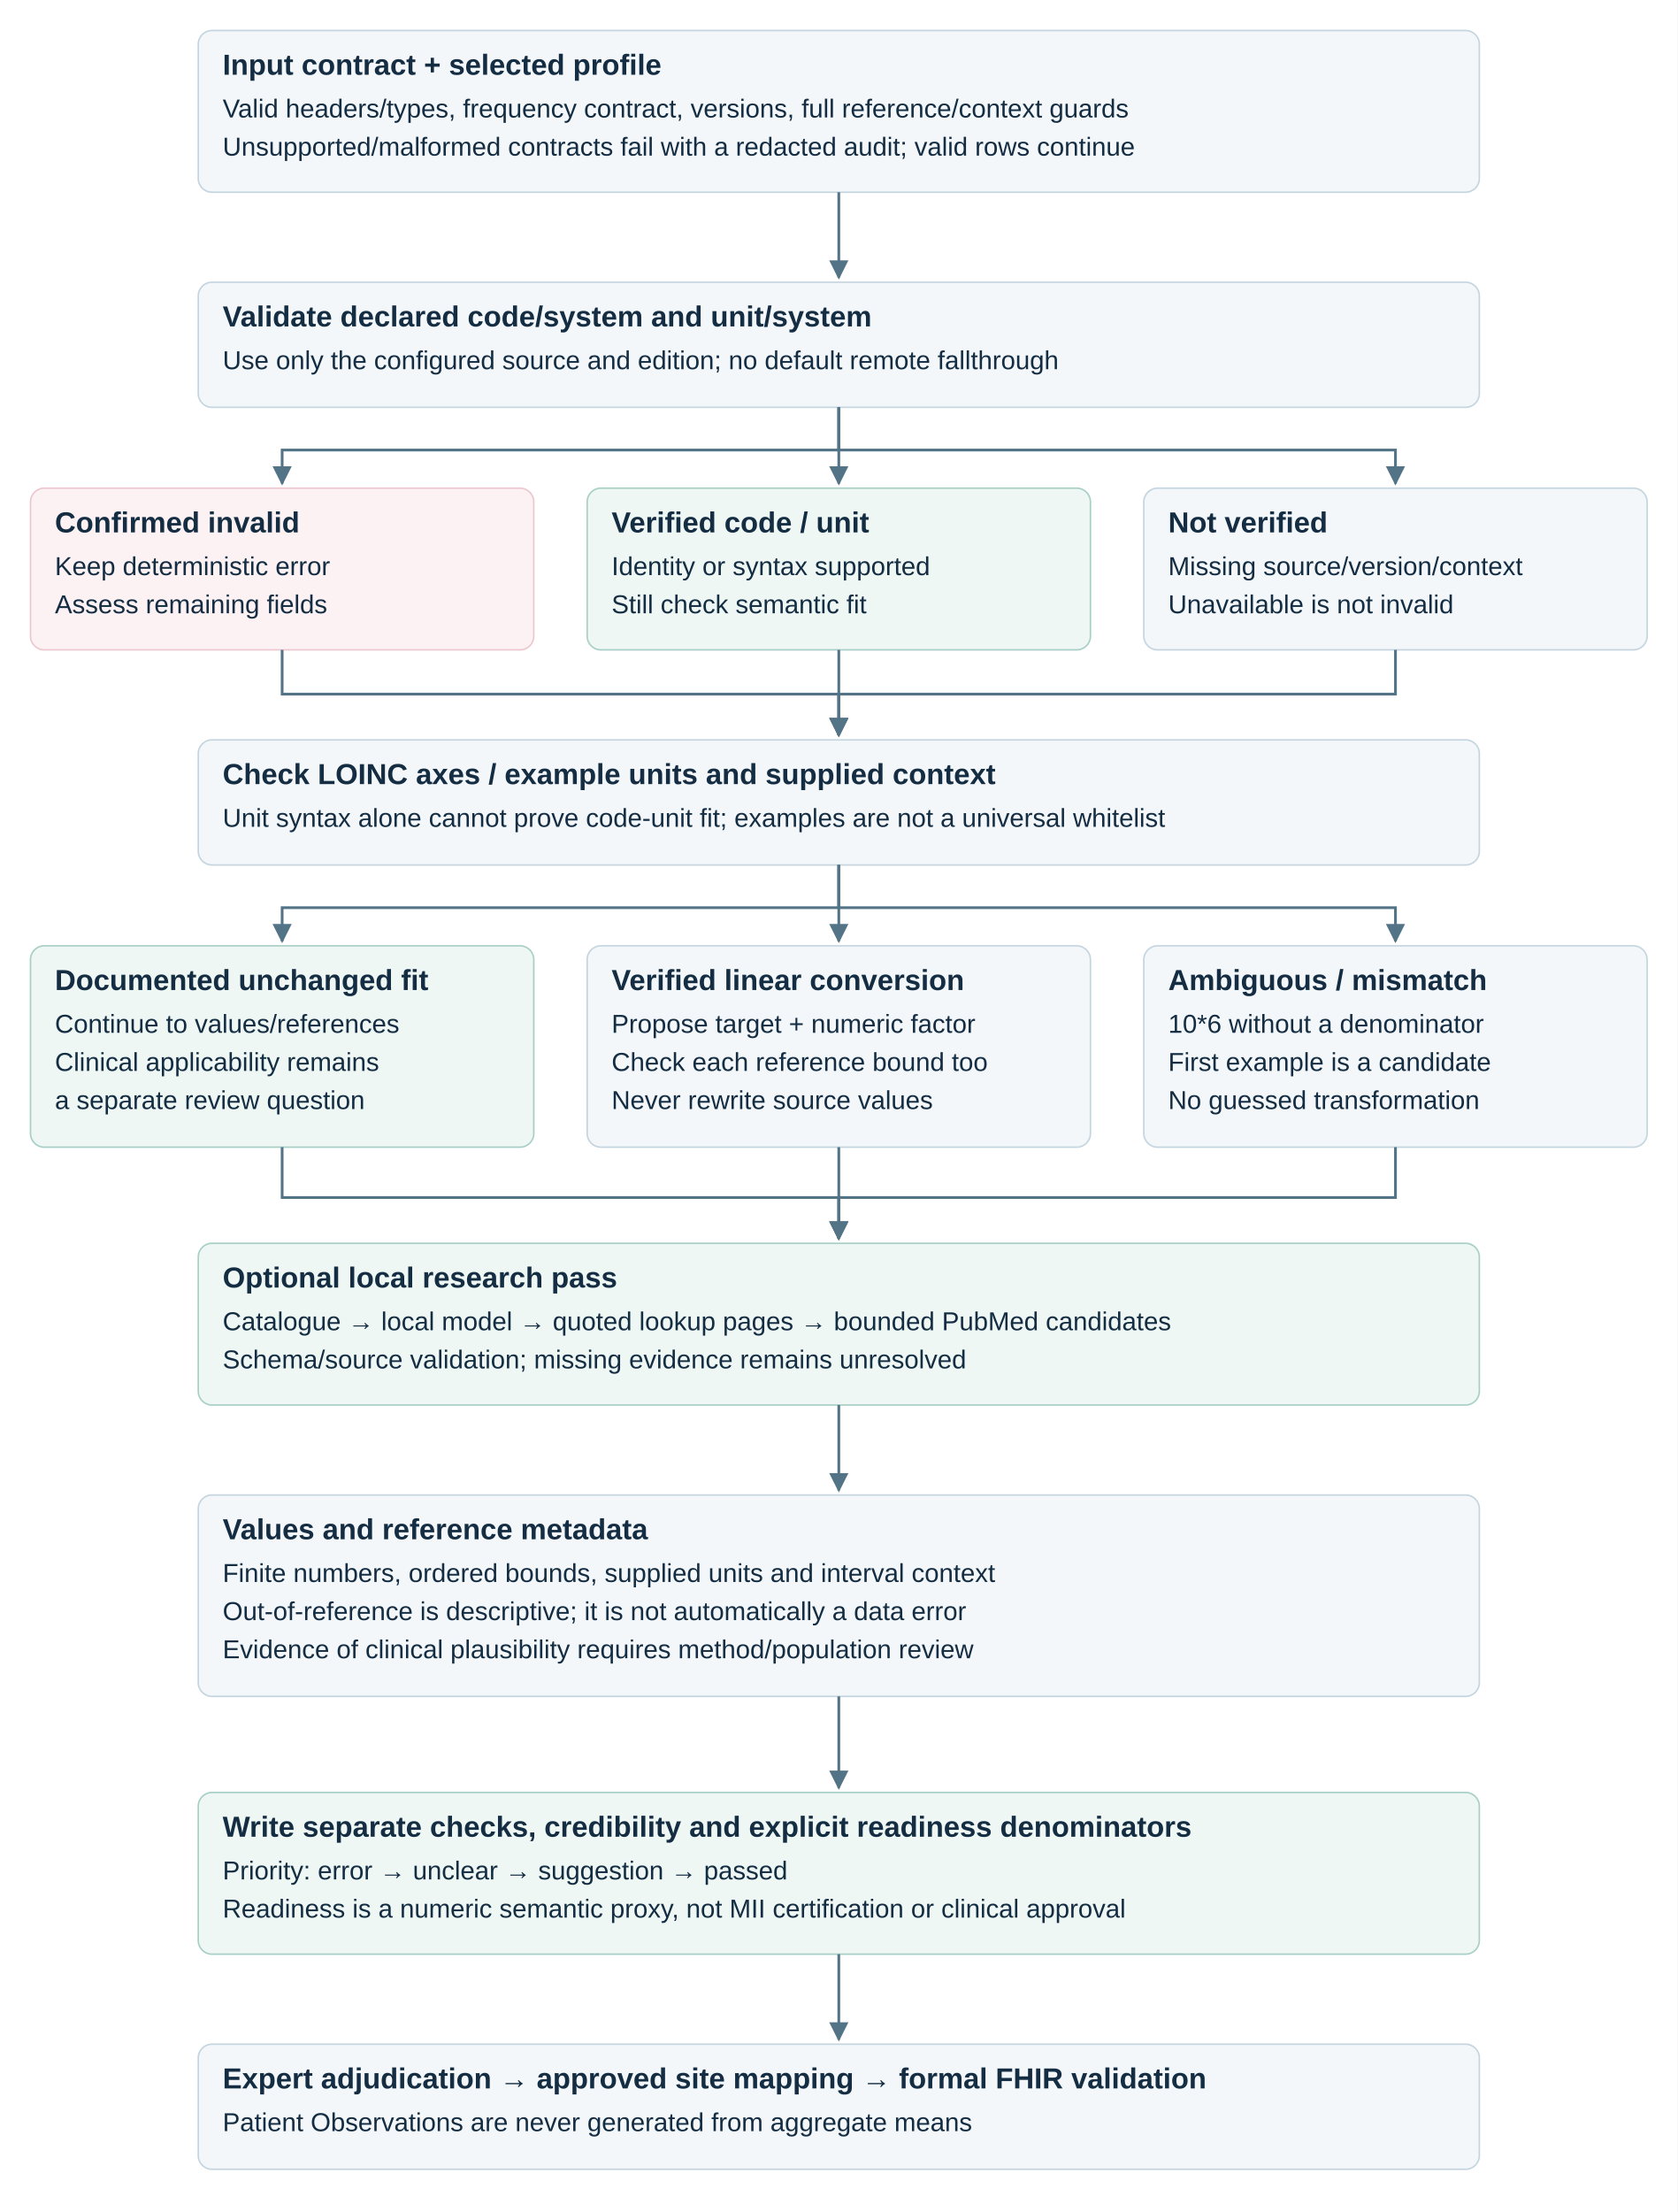
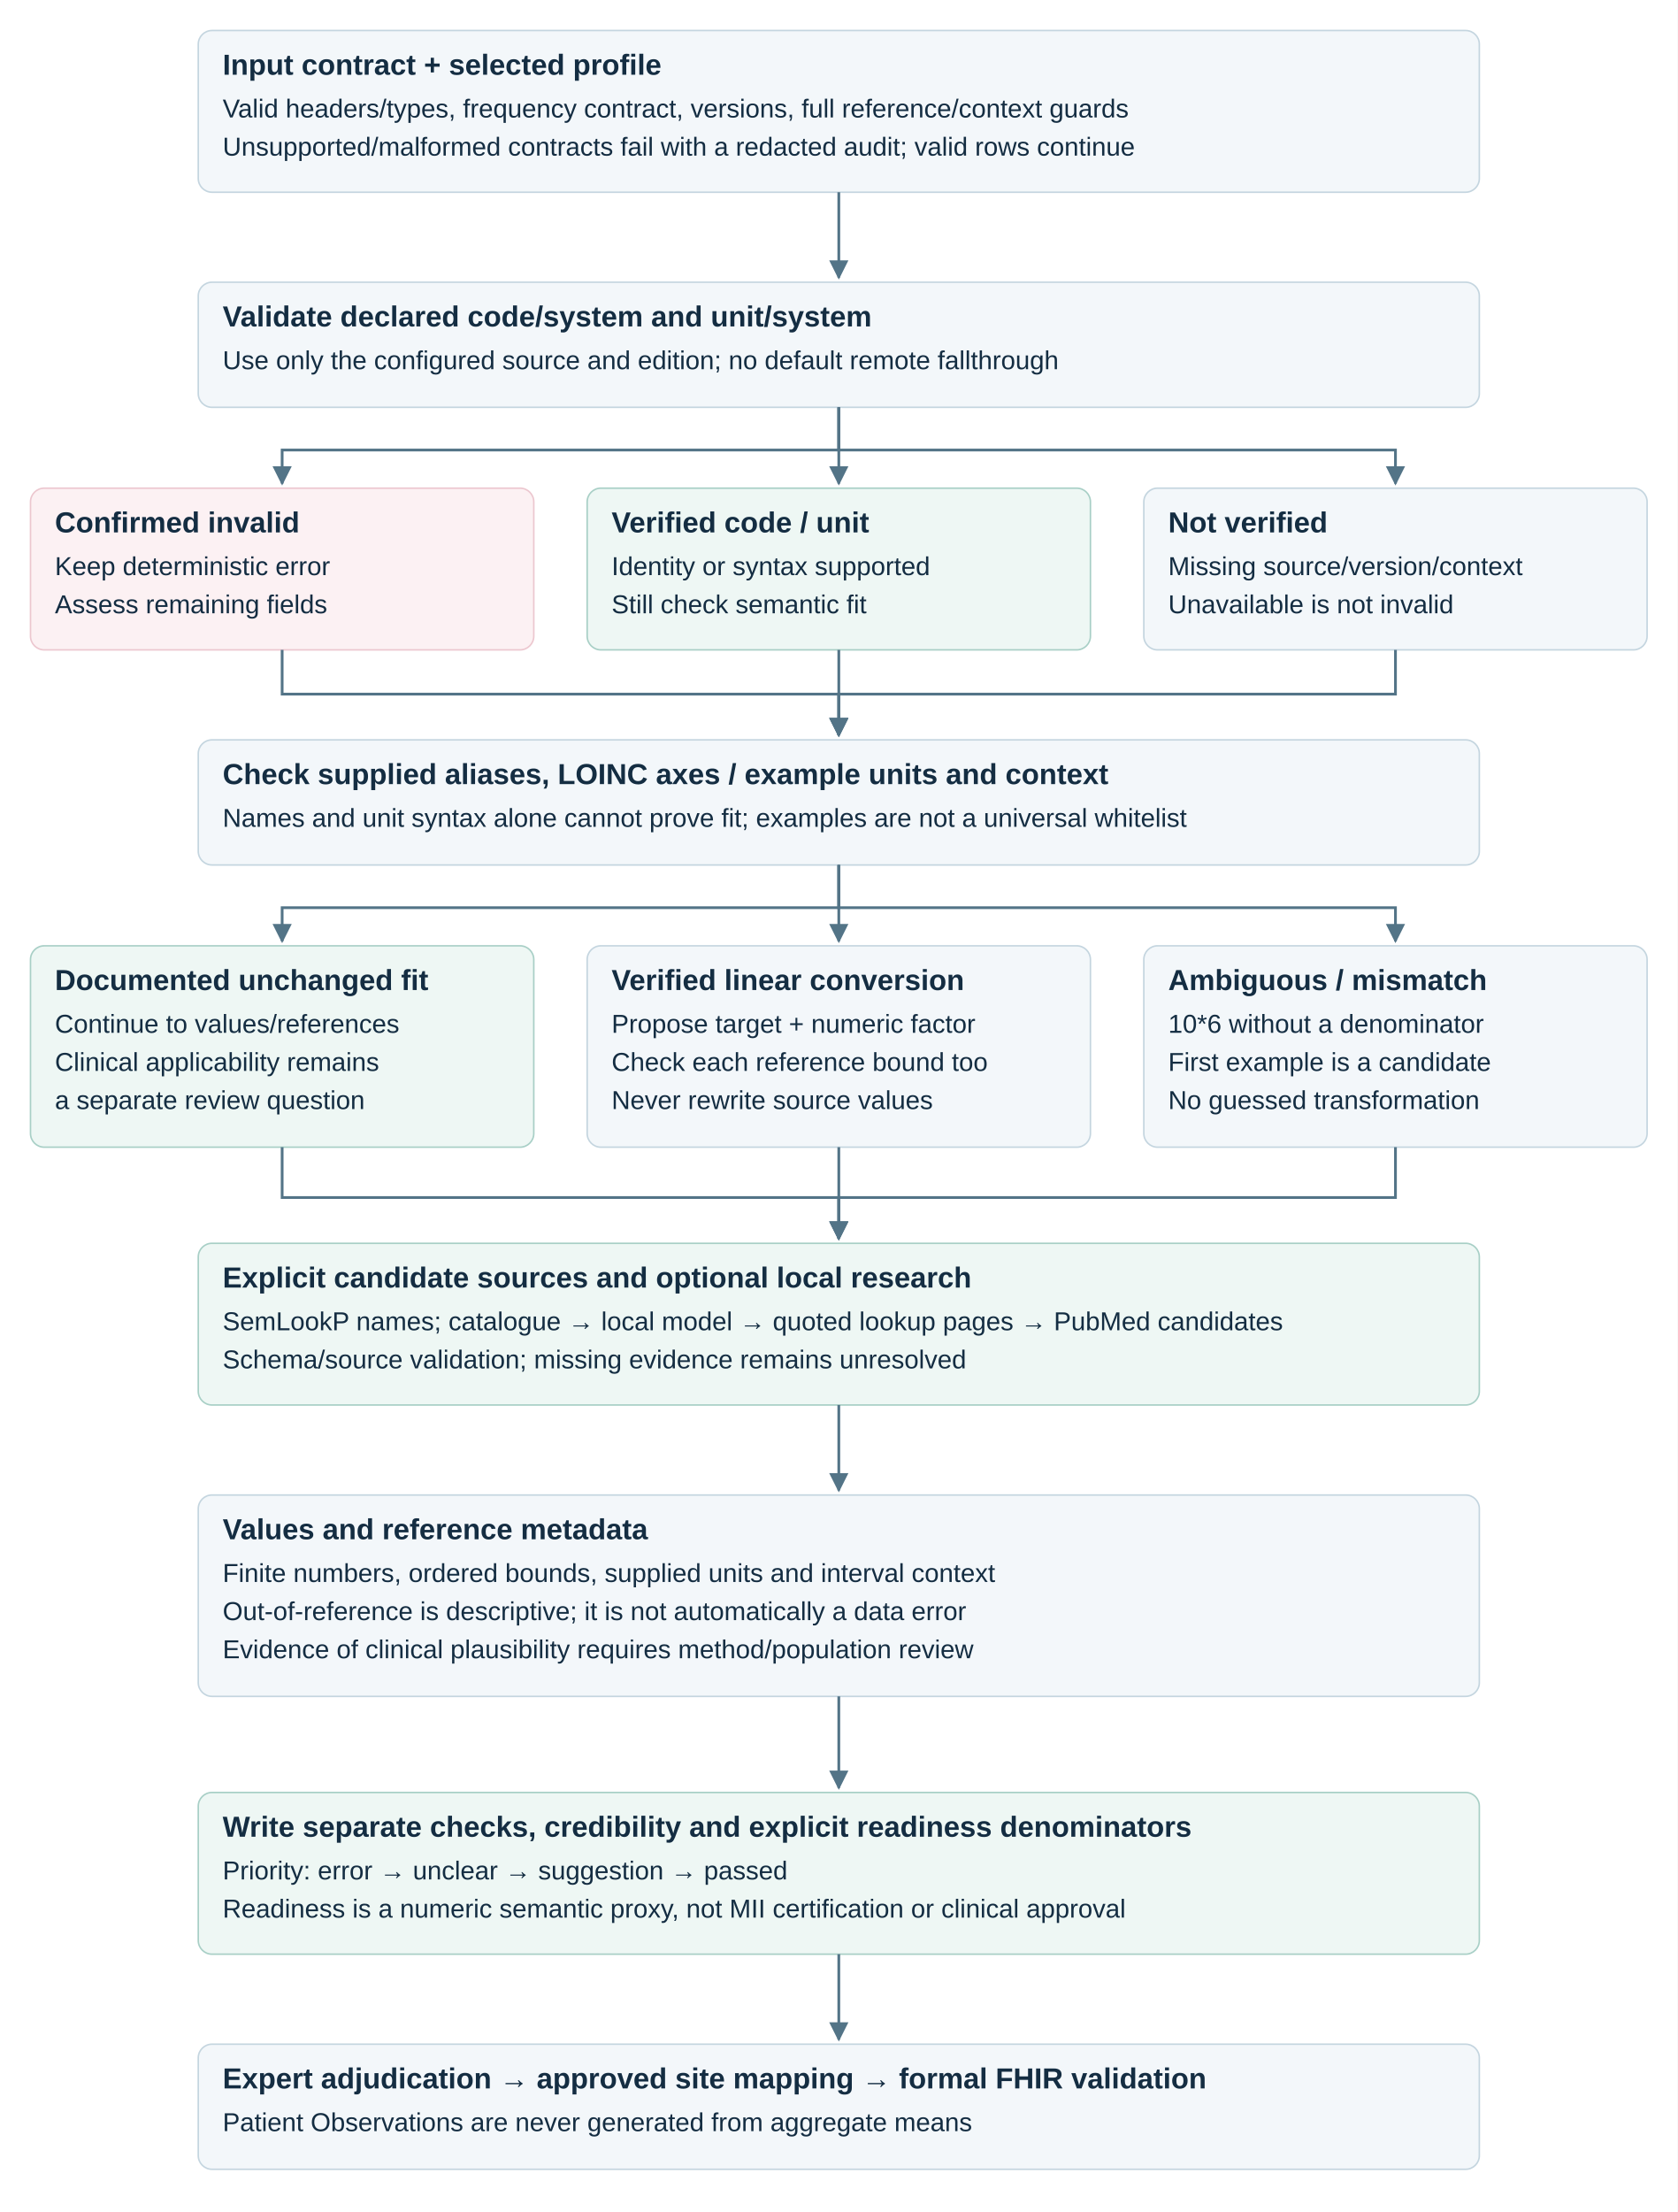
<svg xmlns="http://www.w3.org/2000/svg" width="1100" height="1450" viewBox="0 0 1100 1450" role="img" aria-labelledby="title desc">
  <defs>
    <marker id="arrow" viewBox="0 0 10 10" refX="9" refY="5" markerWidth="7" markerHeight="7" orient="auto-start-reverse">
      <path d="M0 0 L10 5 L0 10z" fill="#537487" />
    </marker>
  </defs>
  <style>text{font-family:Arial,sans-serif;fill:#142d42}.heading{font-size:19px;font-weight:700}.body{font-size:17px}.label{font-size:14px;fill:#526978}</style>
  <rect width="1100" height="100%" fill="white" />
  <g data-node="INPUT">
    <rect x="130" y="20" width="840" height="106" rx="9" fill="#f3f7fa" stroke="#c4d5df" />
    <text x="146" y="49" class="heading">Input contract + selected profile</text>
    <text x="146" y="77" class="body">Valid headers/types, frequency contract, versions, full reference/context guards</text>
    <text x="146" y="102" class="body">Unsupported/malformed contracts fail with a redacted audit; valid rows continue</text>
  </g>
  <g data-node="LOOKUP">
    <rect x="130" y="185" width="840" height="82" rx="9" fill="#f3f7fa" stroke="#c4d5df" />
    <text x="146" y="214" class="heading">Validate declared code/system and unit/system</text>
    <text x="146" y="242" class="body">Use only the configured source and edition; no default remote fallthrough</text>
  </g>
  <g data-node="INVALID">
    <rect x="20" y="320" width="330" height="106" rx="9" fill="#fcf1f3" stroke="#ecc7cf" />
    <text x="36" y="349" class="heading">Confirmed invalid</text>
    <text x="36" y="377" class="body">Keep deterministic error</text>
    <text x="36" y="402" class="body">Assess remaining fields</text>
  </g>
  <g data-node="KNOWN">
    <rect x="385" y="320" width="330" height="106" rx="9" fill="#eef7f4" stroke="#a8cfc6" />
    <text x="401" y="349" class="heading">Verified code / unit</text>
    <text x="401" y="377" class="body">Identity or syntax supported</text>
    <text x="401" y="402" class="body">Still check semantic fit</text>
  </g>
  <g data-node="UNKNOWN">
    <rect x="750" y="320" width="330" height="106" rx="9" fill="#f3f7fa" stroke="#c4d5df" />
    <text x="766" y="349" class="heading">Not verified</text>
    <text x="766" y="377" class="body">Missing source/version/context</text>
    <text x="766" y="402" class="body">Unavailable is not invalid</text>
  </g>
  <g data-node="FIT">
    <rect x="130" y="485" width="840" height="82" rx="9" fill="#f3f7fa" stroke="#c4d5df" />
-     <text x="146" y="514" class="heading">Check LOINC axes / example units and supplied context</text>
-     <text x="146" y="542" class="body">Unit syntax alone cannot prove code-unit fit; examples are not a universal whitelist</text>
+     <text x="146" y="514" class="heading">Check supplied aliases, LOINC axes / example units and context</text>
+     <text x="146" y="542" class="body">Names and unit syntax alone cannot prove fit; examples are not a universal whitelist</text>
  </g>
  <g data-node="MATCH">
    <rect x="20" y="620" width="330" height="132" rx="9" fill="#eef7f4" stroke="#a8cfc6" />
    <text x="36" y="649" class="heading">Documented unchanged fit</text>
    <text x="36" y="677" class="body">Continue to values/references</text>
    <text x="36" y="702" class="body">Clinical applicability remains</text>
    <text x="36" y="727" class="body">a separate review question</text>
  </g>
  <g data-node="CONVERT">
    <rect x="385" y="620" width="330" height="132" rx="9" fill="#f3f7fa" stroke="#c4d5df" />
    <text x="401" y="649" class="heading">Verified linear conversion</text>
    <text x="401" y="677" class="body">Propose target + numeric factor</text>
    <text x="401" y="702" class="body">Check each reference bound too</text>
    <text x="401" y="727" class="body">Never rewrite source values</text>
  </g>
  <g data-node="AMBIG">
    <rect x="750" y="620" width="330" height="132" rx="9" fill="#f3f7fa" stroke="#c4d5df" />
    <text x="766" y="649" class="heading">Ambiguous / mismatch</text>
    <text x="766" y="677" class="body">10*6 without a denominator</text>
    <text x="766" y="702" class="body">First example is a candidate</text>
    <text x="766" y="727" class="body">No guessed transformation</text>
  </g>
  <g data-node="RESEARCH">
    <rect x="130" y="815" width="840" height="106" rx="9" fill="#eef7f4" stroke="#a8cfc6" />
-     <text x="146" y="844" class="heading">Optional local research pass</text>
-     <text x="146" y="872" class="body">Catalogue → local model → quoted lookup pages → bounded PubMed candidates</text>
+     <text x="146" y="844" class="heading">Explicit candidate sources and optional local research</text>
+     <text x="146" y="872" class="body">SemLookP names; catalogue → local model → quoted lookup pages → PubMed candidates</text>
    <text x="146" y="897" class="body">Schema/source validation; missing evidence remains unresolved</text>
  </g>
  <g data-node="NUMERIC">
    <rect x="130" y="980" width="840" height="132" rx="9" fill="#f3f7fa" stroke="#c4d5df" />
    <text x="146" y="1009" class="heading">Values and reference metadata</text>
    <text x="146" y="1037" class="body">Finite numbers, ordered bounds, supplied units and interval context</text>
    <text x="146" y="1062" class="body">Out-of-reference is descriptive; it is not automatically a data error</text>
    <text x="146" y="1087" class="body">Evidence of clinical plausibility requires method/population review</text>
  </g>
  <g data-node="OUTPUT">
    <rect x="130" y="1175" width="840" height="106" rx="9" fill="#eef7f4" stroke="#a8cfc6" />
    <text x="146" y="1204" class="heading">Write separate checks, credibility and explicit readiness denominators</text>
    <text x="146" y="1232" class="body">Priority: error → unclear → suggestion → passed</text>
    <text x="146" y="1257" class="body">Readiness is a numeric semantic proxy, not MII certification or clinical approval</text>
  </g>
  <g data-node="REVIEW">
    <rect x="130" y="1340" width="840" height="82" rx="9" fill="#f3f7fa" stroke="#c4d5df" />
    <text x="146" y="1369" class="heading">Expert adjudication → approved site mapping → formal FHIR validation</text>
    <text x="146" y="1397" class="body">Patient Observations are never generated from aggregate means</text>
  </g>
  <path data-edge="INPUT-LOOKUP" d="M550 126 V182" fill="none" stroke="#537487" stroke-width="1.8" marker-end="url(#arrow)" />
  <path data-edge="LOOKUP-INVALID" d="M550 267 V295 H185 V317" fill="none" stroke="#537487" stroke-width="1.8" marker-end="url(#arrow)" />
  <path data-edge="LOOKUP-KNOWN" d="M550 267 V317" fill="none" stroke="#537487" stroke-width="1.8" marker-end="url(#arrow)" />
  <path data-edge="LOOKUP-UNKNOWN" d="M550 267 V295 H915 V317" fill="none" stroke="#537487" stroke-width="1.8" marker-end="url(#arrow)" />
  <path data-edge="INVALID-FIT" d="M185 426 V455 H550 V482" fill="none" stroke="#537487" stroke-width="1.8" marker-end="url(#arrow)" />
  <path data-edge="KNOWN-FIT" d="M550 426 V482" fill="none" stroke="#537487" stroke-width="1.8" marker-end="url(#arrow)" />
  <path data-edge="UNKNOWN-FIT" d="M915 426 V455 H550 V482" fill="none" stroke="#537487" stroke-width="1.8" marker-end="url(#arrow)" />
  <path data-edge="FIT-MATCH" d="M550 567 V595 H185 V617" fill="none" stroke="#537487" stroke-width="1.8" marker-end="url(#arrow)" />
  <path data-edge="FIT-CONVERT" d="M550 567 V617" fill="none" stroke="#537487" stroke-width="1.8" marker-end="url(#arrow)" />
  <path data-edge="FIT-AMBIG" d="M550 567 V595 H915 V617" fill="none" stroke="#537487" stroke-width="1.8" marker-end="url(#arrow)" />
  <path data-edge="MATCH-RESEARCH" d="M185 752 V785 H550 V812" fill="none" stroke="#537487" stroke-width="1.8" marker-end="url(#arrow)" />
  <path data-edge="CONVERT-RESEARCH" d="M550 752 V812" fill="none" stroke="#537487" stroke-width="1.8" marker-end="url(#arrow)" />
  <path data-edge="AMBIG-RESEARCH" d="M915 752 V785 H550 V812" fill="none" stroke="#537487" stroke-width="1.8" marker-end="url(#arrow)" />
  <path data-edge="RESEARCH-NUMERIC" d="M550 921 V977" fill="none" stroke="#537487" stroke-width="1.8" marker-end="url(#arrow)" />
  <path data-edge="NUMERIC-OUTPUT" d="M550 1112 V1172" fill="none" stroke="#537487" stroke-width="1.8" marker-end="url(#arrow)" />
  <path data-edge="OUTPUT-REVIEW" d="M550 1281 V1337" fill="none" stroke="#537487" stroke-width="1.8" marker-end="url(#arrow)" />
</svg>
